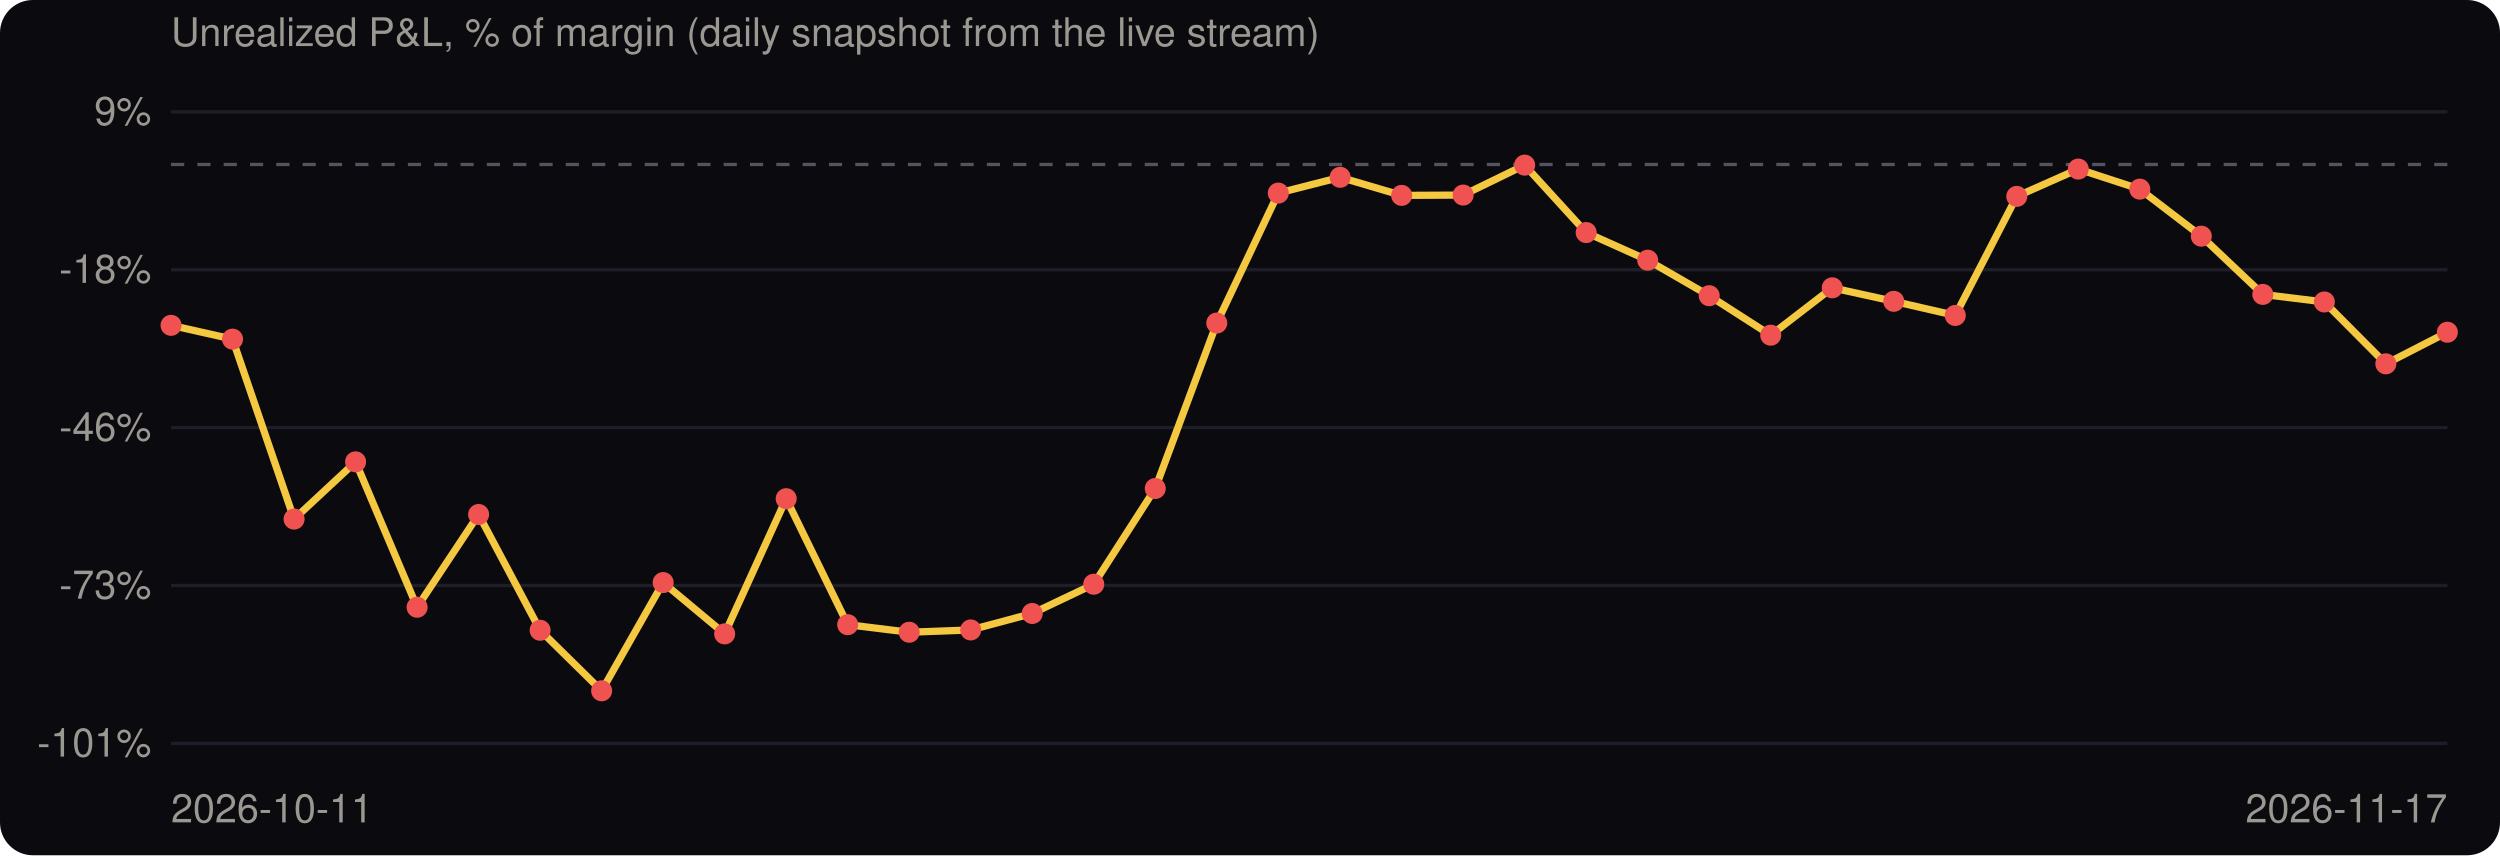
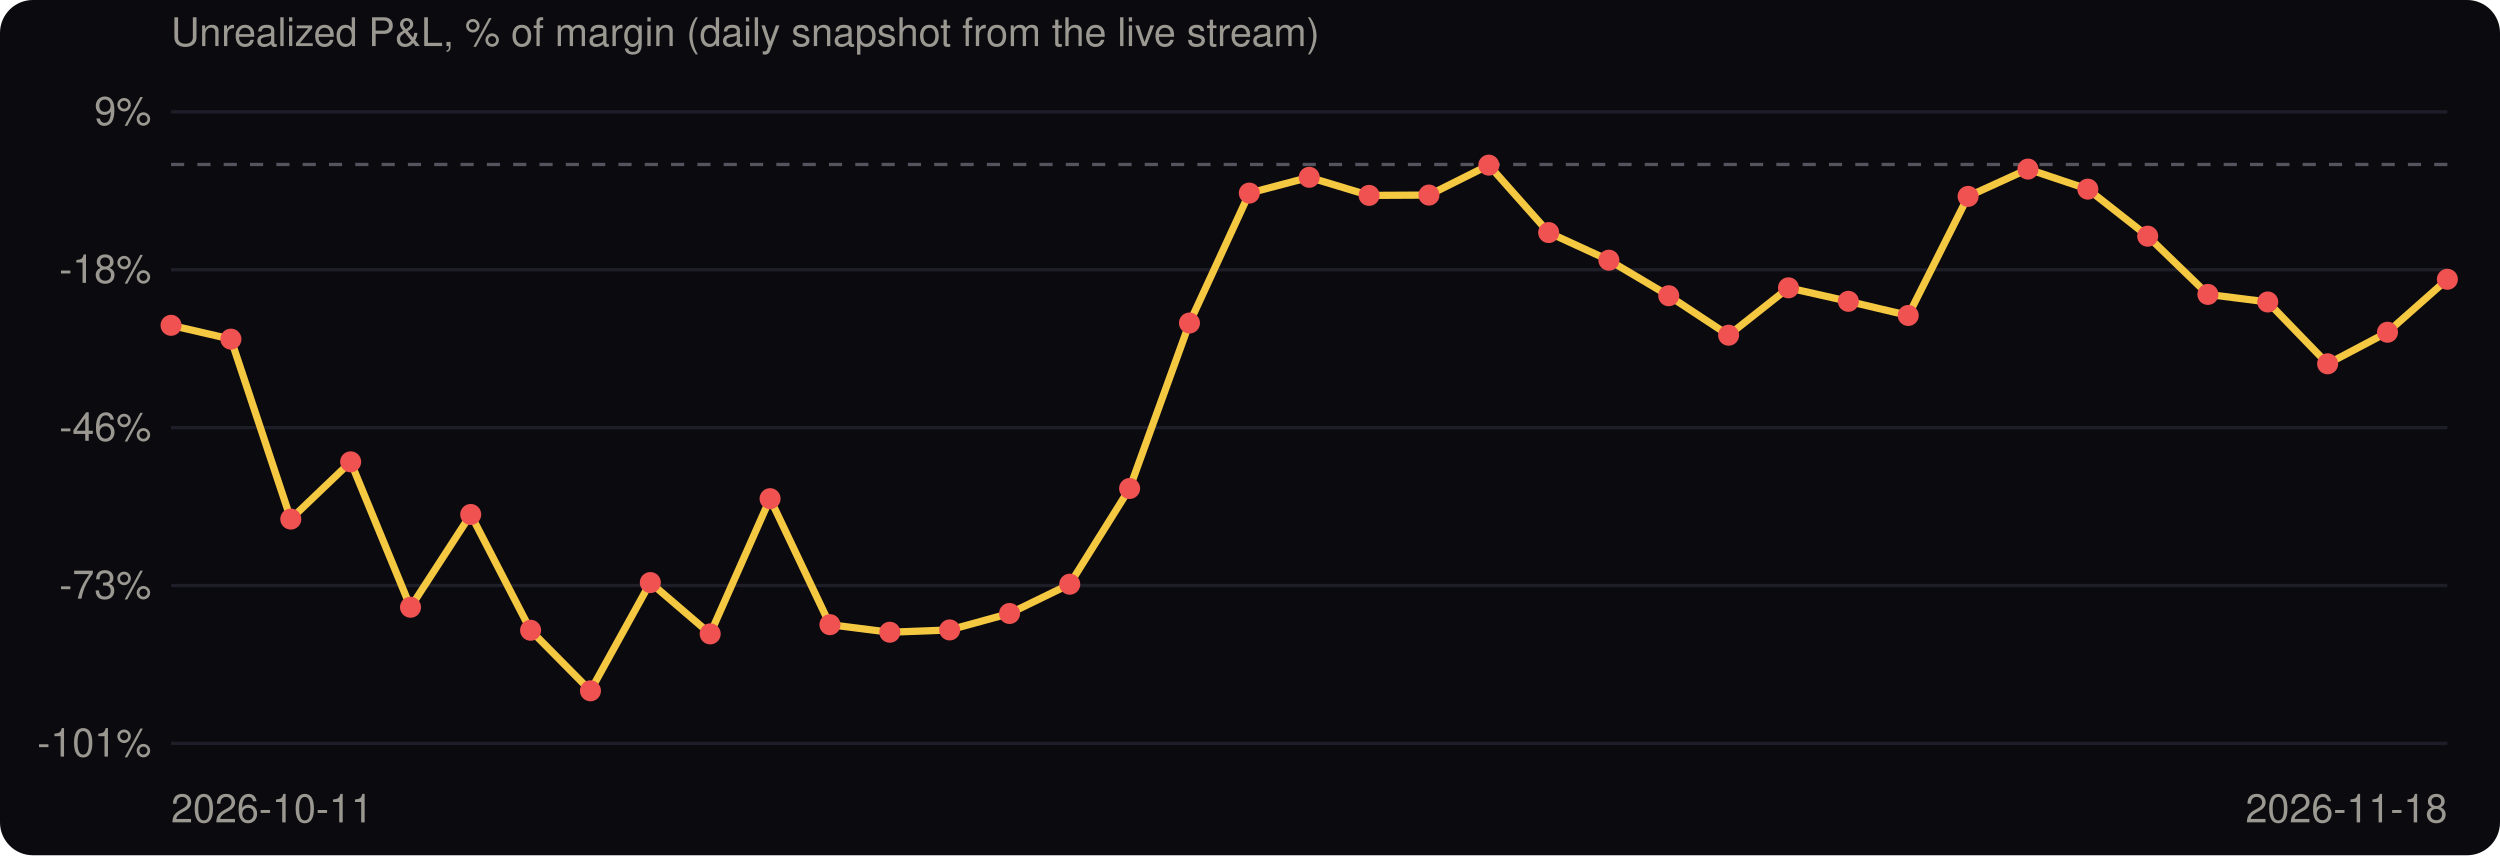
<svg xmlns="http://www.w3.org/2000/svg" viewBox="0 0 760 260" width="760" height="260" font-family="Helvetica, Arial, sans-serif" font-size="12">
  <rect width="760" height="260" rx="10" fill="#0A0A0F" />
  <text x="52" y="14" fill="#9A9890">Unrealized P&amp;L, % of margin (daily snapshot from the live stream)</text>
  <line x1="52" x2="744" y1="226.0" y2="226.0" stroke="#1E1E28" />
  <text x="46" y="230.0" fill="#9A9890" text-anchor="end">-101%</text>
  <line x1="52" x2="744" y1="178.0" y2="178.0" stroke="#1E1E28" />
  <text x="46" y="182.0" fill="#9A9890" text-anchor="end">-73%</text>
  <line x1="52" x2="744" y1="130.0" y2="130.0" stroke="#1E1E28" />
  <text x="46" y="134.0" fill="#9A9890" text-anchor="end">-46%</text>
  <line x1="52" x2="744" y1="82.0" y2="82.0" stroke="#1E1E28" />
  <text x="46" y="86.0" fill="#9A9890" text-anchor="end">-18%</text>
  <line x1="52" x2="744" y1="34.0" y2="34.0" stroke="#1E1E28" />
  <text x="46" y="38.0" fill="#9A9890" text-anchor="end">9%</text>
  <line x1="52" x2="744" y1="50.0" y2="50.0" stroke="#55545E" stroke-dasharray="4 4" />
-   <path d="M52.0,98.9 L70.7,103.1 L89.4,157.8 L108.1,140.4 L126.8,184.6 L145.5,156.4 L164.2,191.6 L182.9,210.0 L201.6,177.1 L220.3,192.7 L239.0,151.6 L257.7,189.9 L276.4,192.2 L295.1,191.5 L313.8,186.5 L332.5,177.6 L351.2,148.5 L369.9,98.2 L388.6,58.7 L407.4,53.9 L426.1,59.4 L444.8,59.3 L463.5,50.2 L482.2,70.7 L500.9,79.1 L519.6,89.9 L538.3,101.9 L557.0,87.5 L575.7,91.6 L594.4,95.9 L613.1,59.7 L631.8,51.4 L650.5,57.5 L669.2,71.8 L687.9,89.5 L706.6,91.8 L725.3,110.6 L744.0,101.0" fill="none" stroke="#F5C842" stroke-width="2.2" />
+   <path d="M52.0,98.9 L70.2,103.1 L88.4,157.8 L106.6,140.4 L124.8,184.6 L143.1,156.4 L161.3,191.6 L179.5,210.0 L197.7,177.1 L215.9,192.7 L234.1,151.6 L252.3,189.9 L270.5,192.2 L288.7,191.5 L306.9,186.5 L325.2,177.6 L343.4,148.5 L361.6,98.2 L379.8,58.7 L398.0,53.9 L416.2,59.4 L434.4,59.3 L452.6,50.2 L470.8,70.7 L489.1,79.1 L507.3,89.9 L525.5,101.9 L543.7,87.5 L561.9,91.6 L580.1,95.9 L598.3,59.7 L616.5,51.4 L634.7,57.5 L652.9,71.8 L671.2,89.5 L689.4,91.8 L707.6,110.6 L725.8,101.0 L744.0,84.9" fill="none" stroke="#F5C842" stroke-width="2.2" />
  <circle cx="52.0" cy="98.9" r="3.2" fill="#f05252" />
-   <circle cx="70.7" cy="103.1" r="3.2" fill="#f05252" />
-   <circle cx="89.4" cy="157.8" r="3.2" fill="#f05252" />
-   <circle cx="108.1" cy="140.4" r="3.2" fill="#f05252" />
-   <circle cx="126.8" cy="184.6" r="3.2" fill="#f05252" />
-   <circle cx="145.5" cy="156.4" r="3.2" fill="#f05252" />
-   <circle cx="164.2" cy="191.6" r="3.2" fill="#f05252" />
-   <circle cx="182.9" cy="210.0" r="3.2" fill="#f05252" />
-   <circle cx="201.6" cy="177.1" r="3.2" fill="#f05252" />
-   <circle cx="220.3" cy="192.7" r="3.2" fill="#f05252" />
-   <circle cx="239.0" cy="151.6" r="3.2" fill="#f05252" />
-   <circle cx="257.7" cy="189.9" r="3.2" fill="#f05252" />
-   <circle cx="276.4" cy="192.2" r="3.2" fill="#f05252" />
-   <circle cx="295.1" cy="191.5" r="3.2" fill="#f05252" />
-   <circle cx="313.8" cy="186.5" r="3.2" fill="#f05252" />
-   <circle cx="332.5" cy="177.6" r="3.2" fill="#f05252" />
-   <circle cx="351.2" cy="148.5" r="3.2" fill="#f05252" />
-   <circle cx="369.9" cy="98.2" r="3.2" fill="#f05252" />
-   <circle cx="388.6" cy="58.7" r="3.2" fill="#f05252" />
-   <circle cx="407.4" cy="53.9" r="3.2" fill="#f05252" />
-   <circle cx="426.1" cy="59.4" r="3.2" fill="#f05252" />
-   <circle cx="444.8" cy="59.3" r="3.2" fill="#f05252" />
-   <circle cx="463.5" cy="50.2" r="3.2" fill="#f05252" />
-   <circle cx="482.2" cy="70.7" r="3.2" fill="#f05252" />
-   <circle cx="500.9" cy="79.1" r="3.2" fill="#f05252" />
-   <circle cx="519.6" cy="89.9" r="3.2" fill="#f05252" />
-   <circle cx="538.3" cy="101.9" r="3.2" fill="#f05252" />
-   <circle cx="557.0" cy="87.5" r="3.2" fill="#f05252" />
-   <circle cx="575.7" cy="91.6" r="3.2" fill="#f05252" />
-   <circle cx="594.4" cy="95.9" r="3.2" fill="#f05252" />
-   <circle cx="613.1" cy="59.7" r="3.2" fill="#f05252" />
-   <circle cx="631.8" cy="51.4" r="3.2" fill="#f05252" />
-   <circle cx="650.5" cy="57.5" r="3.2" fill="#f05252" />
-   <circle cx="669.2" cy="71.8" r="3.2" fill="#f05252" />
-   <circle cx="687.9" cy="89.5" r="3.2" fill="#f05252" />
-   <circle cx="706.6" cy="91.8" r="3.2" fill="#f05252" />
-   <circle cx="725.3" cy="110.6" r="3.2" fill="#f05252" />
-   <circle cx="744.0" cy="101.0" r="3.2" fill="#f05252" />
+   <circle cx="70.2" cy="103.1" r="3.2" fill="#f05252" />
+   <circle cx="88.4" cy="157.8" r="3.2" fill="#f05252" />
+   <circle cx="106.6" cy="140.4" r="3.2" fill="#f05252" />
+   <circle cx="124.8" cy="184.6" r="3.2" fill="#f05252" />
+   <circle cx="143.1" cy="156.4" r="3.2" fill="#f05252" />
+   <circle cx="161.3" cy="191.6" r="3.2" fill="#f05252" />
+   <circle cx="179.5" cy="210.0" r="3.2" fill="#f05252" />
+   <circle cx="197.7" cy="177.1" r="3.2" fill="#f05252" />
+   <circle cx="215.9" cy="192.7" r="3.2" fill="#f05252" />
+   <circle cx="234.1" cy="151.6" r="3.2" fill="#f05252" />
+   <circle cx="252.3" cy="189.9" r="3.2" fill="#f05252" />
+   <circle cx="270.5" cy="192.2" r="3.2" fill="#f05252" />
+   <circle cx="288.7" cy="191.5" r="3.2" fill="#f05252" />
+   <circle cx="306.9" cy="186.5" r="3.2" fill="#f05252" />
+   <circle cx="325.2" cy="177.6" r="3.2" fill="#f05252" />
+   <circle cx="343.4" cy="148.5" r="3.2" fill="#f05252" />
+   <circle cx="361.6" cy="98.2" r="3.2" fill="#f05252" />
+   <circle cx="379.8" cy="58.7" r="3.2" fill="#f05252" />
+   <circle cx="398.0" cy="53.9" r="3.2" fill="#f05252" />
+   <circle cx="416.2" cy="59.4" r="3.2" fill="#f05252" />
+   <circle cx="434.4" cy="59.3" r="3.2" fill="#f05252" />
+   <circle cx="452.6" cy="50.2" r="3.2" fill="#f05252" />
+   <circle cx="470.8" cy="70.7" r="3.2" fill="#f05252" />
+   <circle cx="489.1" cy="79.1" r="3.2" fill="#f05252" />
+   <circle cx="507.3" cy="89.9" r="3.2" fill="#f05252" />
+   <circle cx="525.5" cy="101.9" r="3.2" fill="#f05252" />
+   <circle cx="543.7" cy="87.5" r="3.2" fill="#f05252" />
+   <circle cx="561.9" cy="91.6" r="3.2" fill="#f05252" />
+   <circle cx="580.1" cy="95.9" r="3.2" fill="#f05252" />
+   <circle cx="598.3" cy="59.7" r="3.2" fill="#f05252" />
+   <circle cx="616.5" cy="51.4" r="3.2" fill="#f05252" />
+   <circle cx="634.7" cy="57.5" r="3.2" fill="#f05252" />
+   <circle cx="652.9" cy="71.8" r="3.2" fill="#f05252" />
+   <circle cx="671.2" cy="89.5" r="3.2" fill="#f05252" />
+   <circle cx="689.4" cy="91.8" r="3.2" fill="#f05252" />
+   <circle cx="707.6" cy="110.6" r="3.2" fill="#f05252" />
+   <circle cx="725.8" cy="101.0" r="3.2" fill="#f05252" />
+   <circle cx="744.0" cy="84.9" r="3.2" fill="#f05252" />
  <text x="52" y="250" fill="#9A9890">2026-10-11</text>
-   <text x="744" y="250" fill="#9A9890" text-anchor="end">2026-11-17</text>
+   <text x="744" y="250" fill="#9A9890" text-anchor="end">2026-11-18</text>
</svg>
